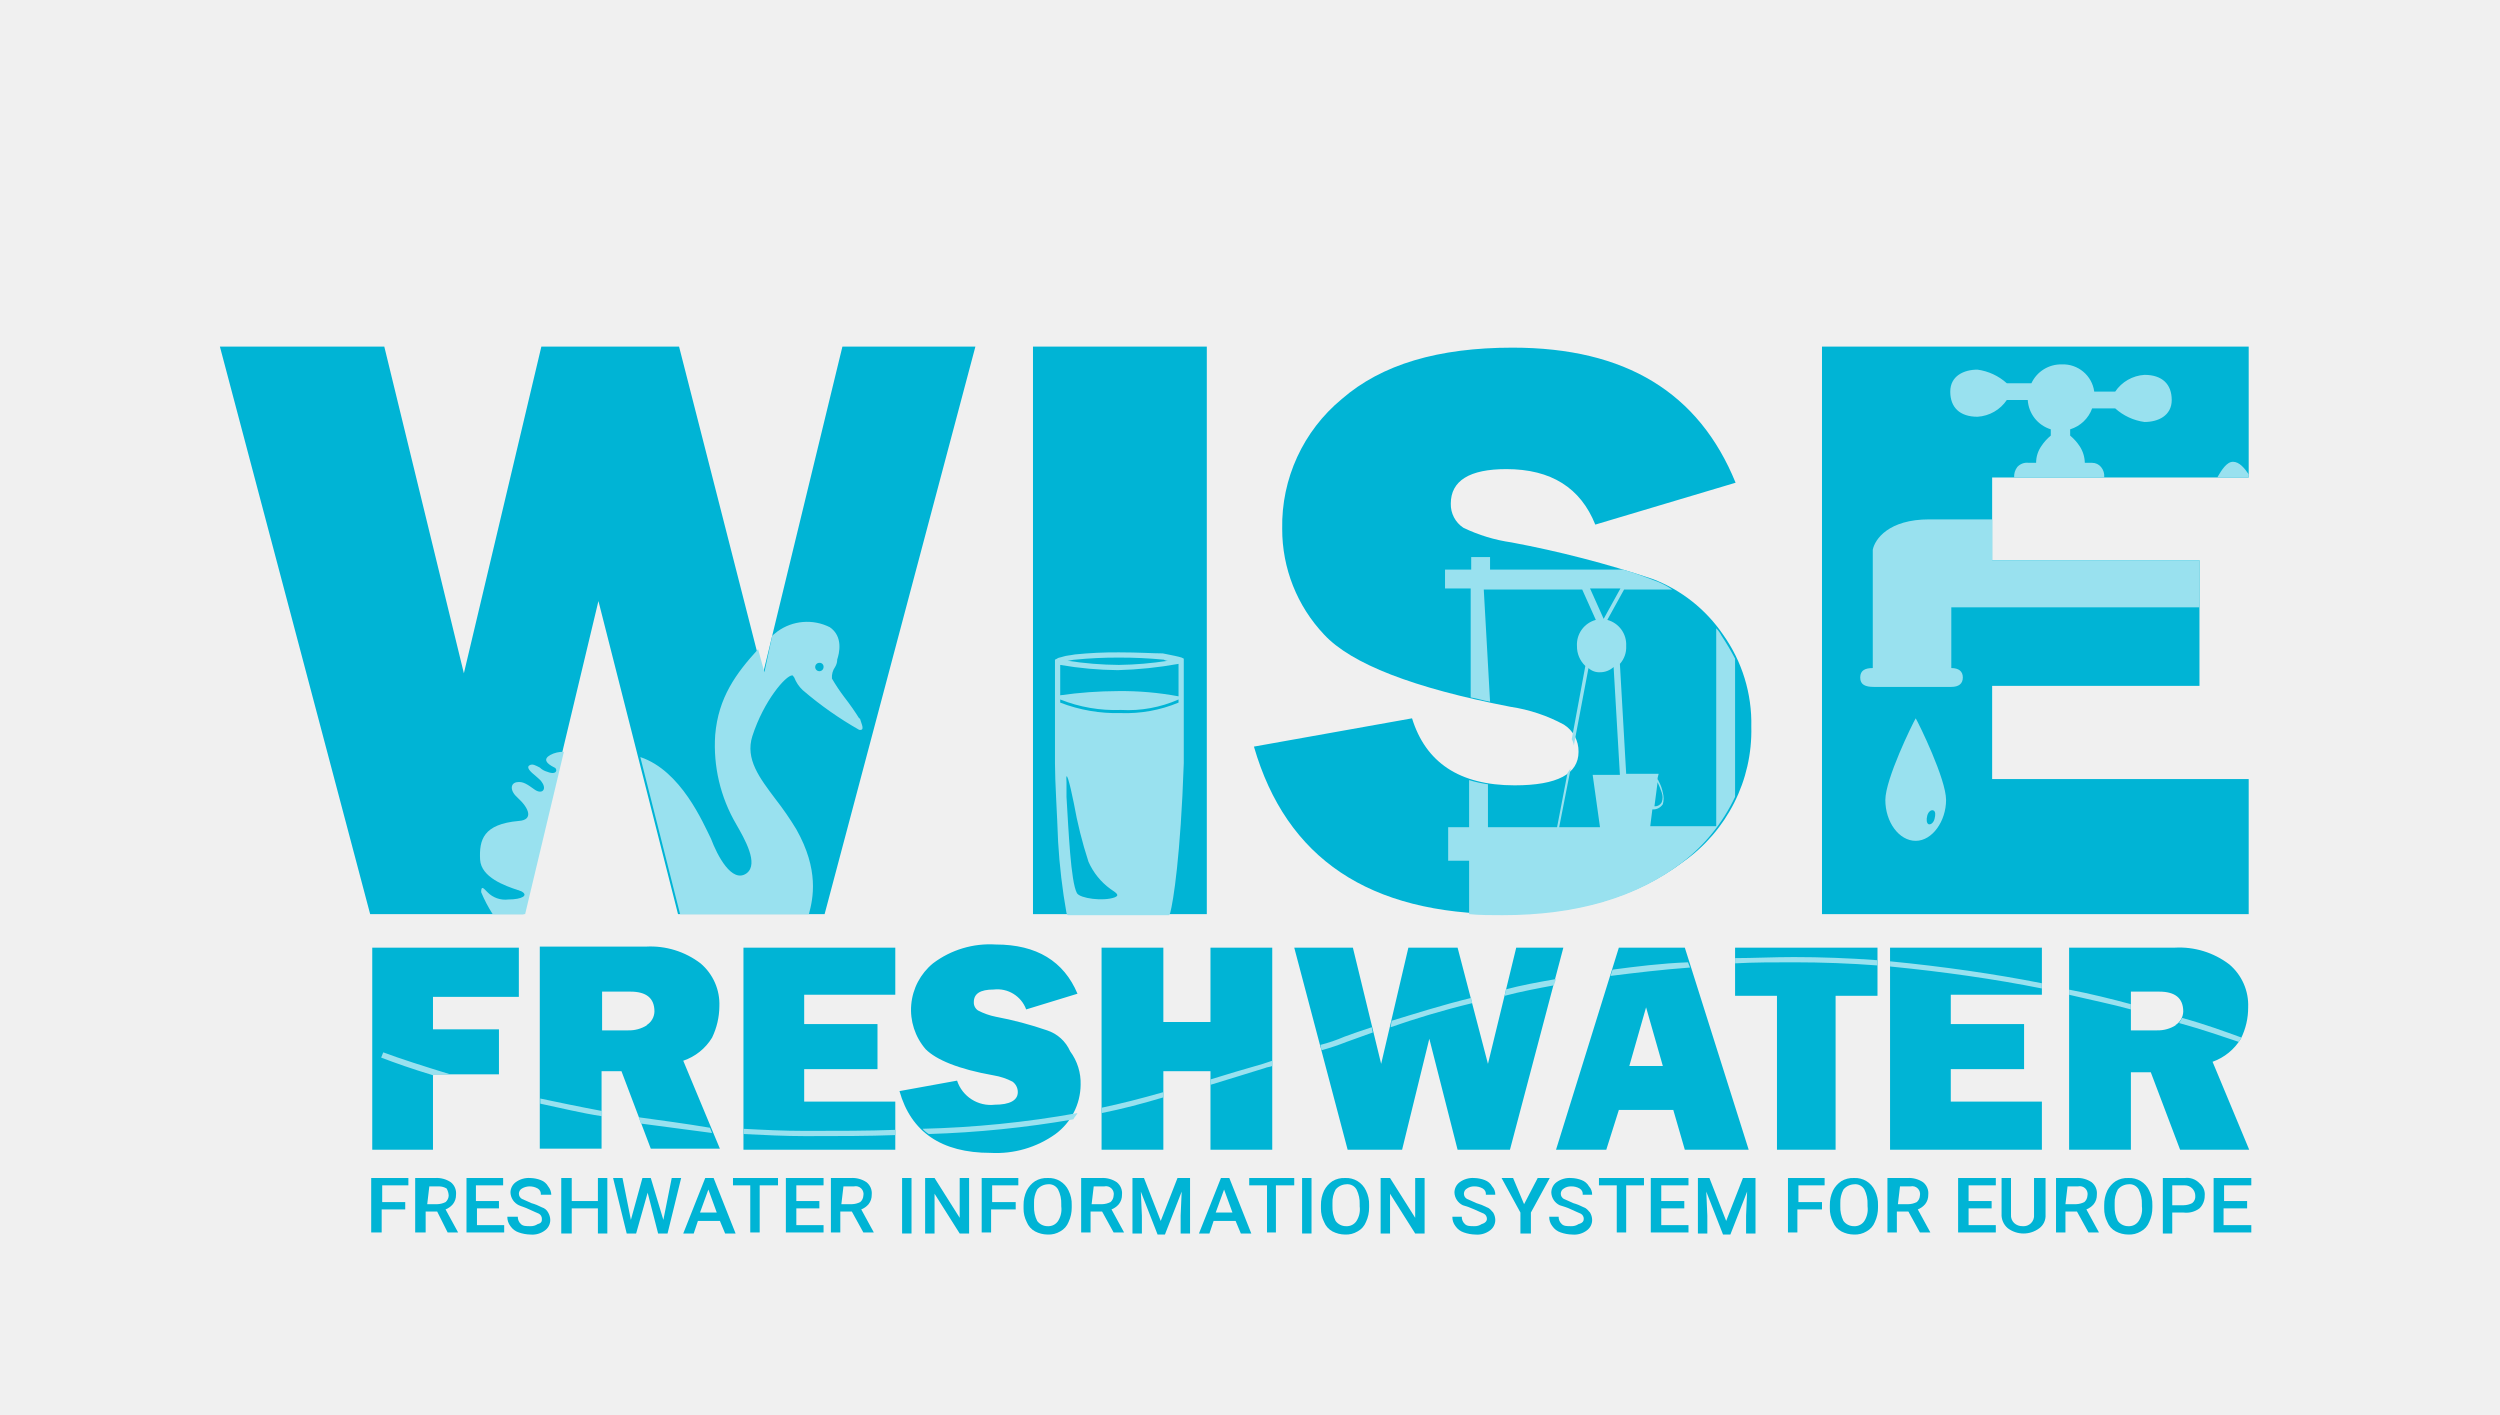
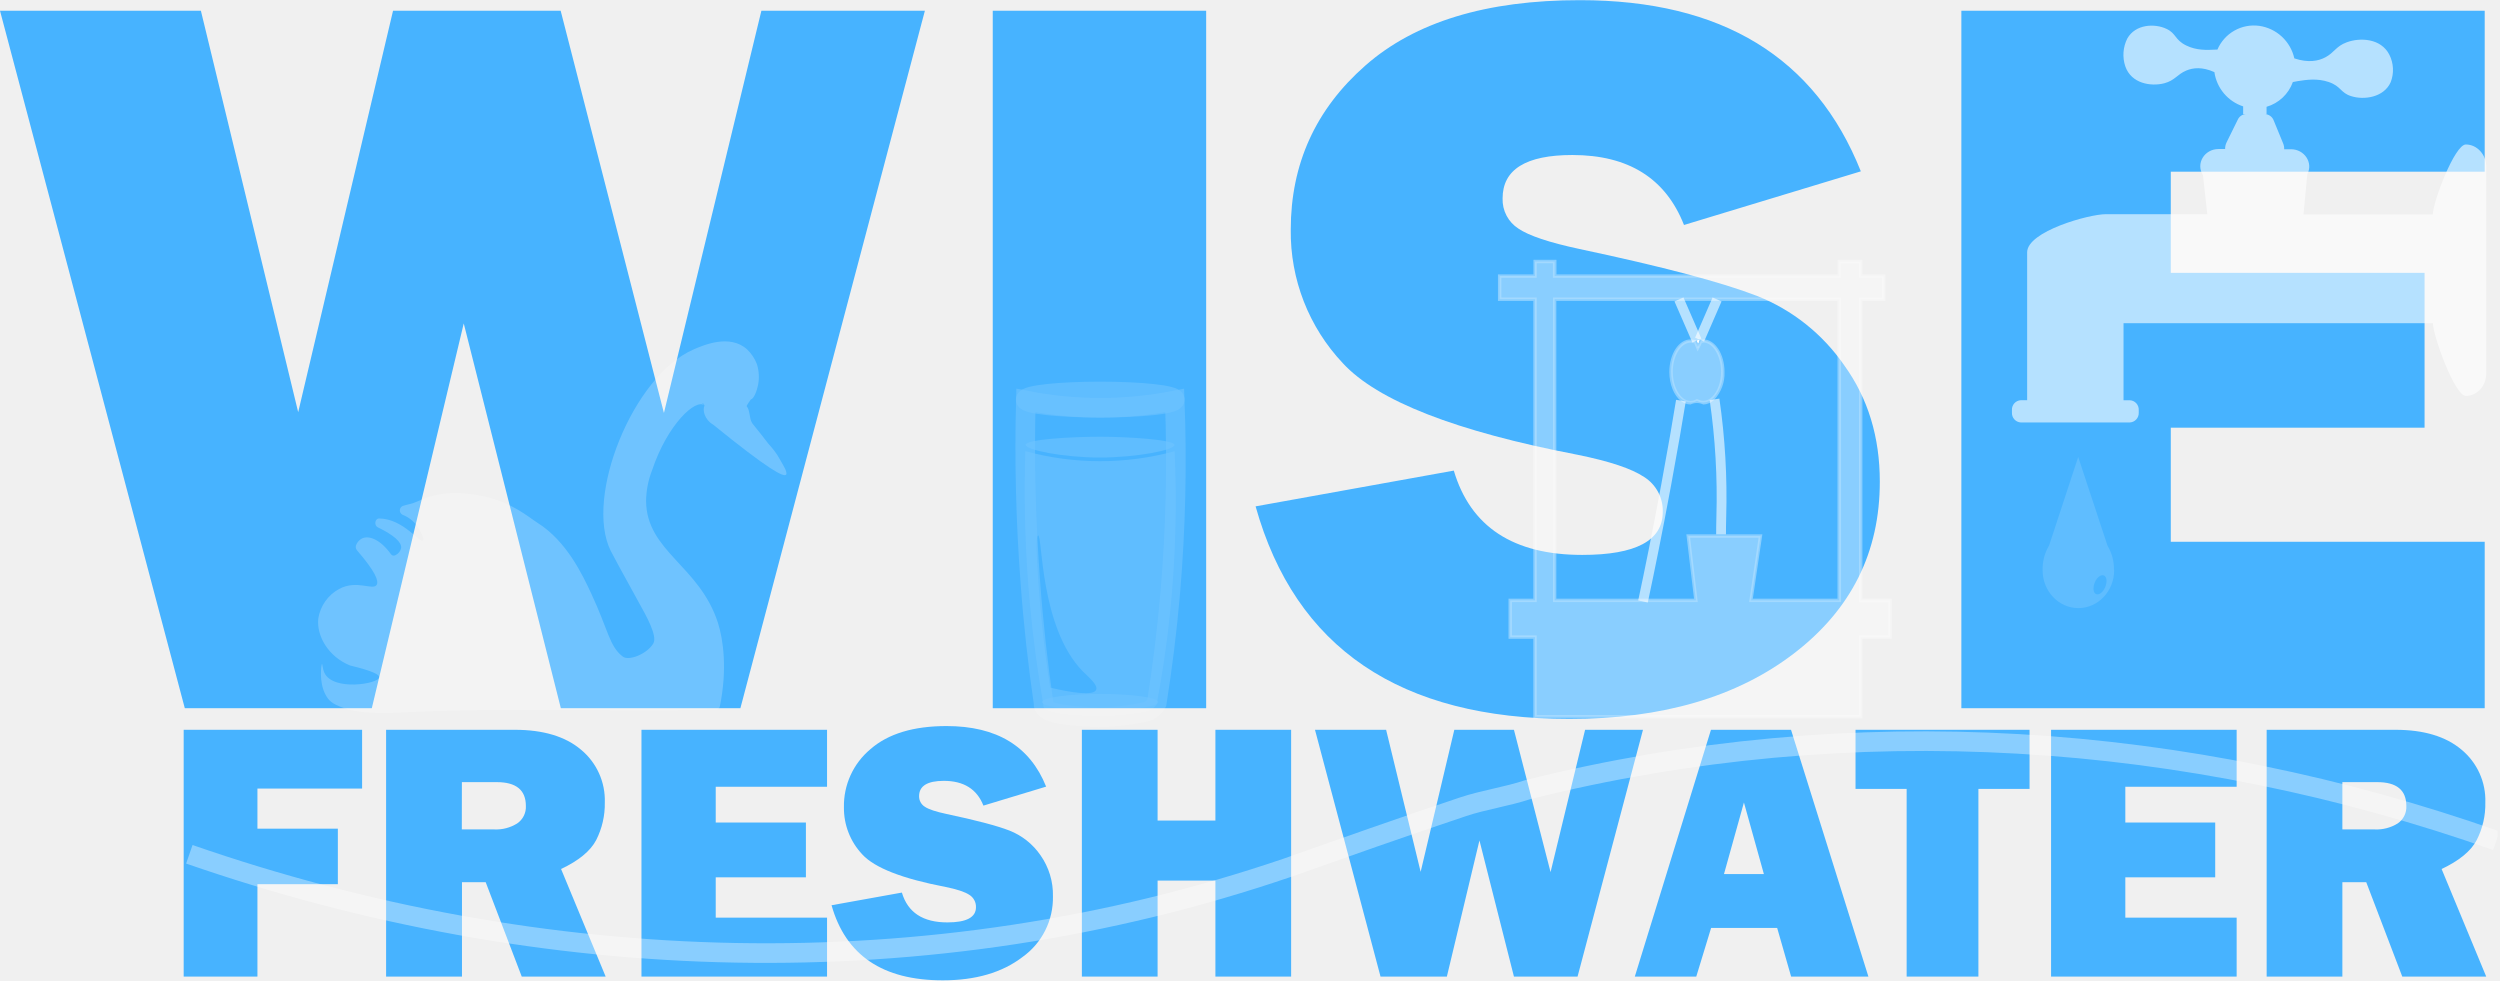
- <svg xmlns="http://www.w3.org/2000/svg" id="Layer_1" data-name="Layer 1" viewBox="0 0 238.75 135.13">
+ <svg xmlns="http://www.w3.org/2000/svg" width="255" height="100" viewBox="0 0 255 100" fill="none">
+   <g clip-path="url(#clip0_307_720)">
+     <path d="M94.338 1.095L75.52 72.238H57.206L47.302 32.99L37.924 72.238H18.85L0 1.095H20.491L30.415 42.041L40.09 1.095H57.188L67.721 42.12L77.662 1.095H94.338Z" fill="#47B3FF" />
+     <path d="M123.029 1.095V72.238H101.26V1.095H123.029Z" fill="#47B3FF" />
+     <path d="M128.07 51.649L148.288 48.001C149.988 53.734 154.355 56.601 161.388 56.601C166.862 56.601 169.599 55.142 169.602 52.224C169.623 51.515 169.46 50.813 169.127 50.187C168.794 49.561 168.304 49.033 167.705 48.656C166.435 47.803 164.173 47.048 160.918 46.389C148.478 43.999 140.492 40.88 136.958 37.034C133.496 33.36 131.595 28.481 131.657 23.427C131.657 16.728 134.191 11.149 139.259 6.691C144.327 2.233 151.63 0.008 161.167 0.017C175.618 0.017 185.164 5.837 189.806 17.477L171.768 22.949C169.898 18.192 166.104 15.813 160.386 15.811C155.638 15.811 153.264 17.287 153.264 20.239C153.244 20.848 153.382 21.452 153.665 21.992C153.947 22.531 154.366 22.988 154.878 23.316C155.949 24.044 158.022 24.737 161.098 25.395C169.589 27.197 175.62 28.79 179.191 30.173C182.809 31.598 185.921 34.074 188.127 37.283C190.536 40.631 191.741 44.581 191.741 49.134C191.741 56.329 188.83 62.162 183.009 66.632C177.188 71.102 169.548 73.336 160.089 73.333C142.798 73.333 132.125 66.105 128.07 51.649Z" fill="#47B3FF" />
+     <path d="M253.439 55.26V72.238H200.059V1.095H253.439V17.512H221.42V27.831H247.305V43.624H221.42V55.26H253.439Z" fill="#47B3FF" />
+     <path d="M34.461 90.187H26.258V99.612H18.735V74.439H36.935V80.433H26.258V84.525H34.461V90.187Z" fill="#47B3FF" />
+     <path d="M61.777 99.612H53.218L49.541 89.986H47.122V99.612H39.382V74.439H52.513C55.415 74.439 57.668 75.118 59.272 76.476C60.057 77.128 60.684 77.951 61.103 78.883C61.523 79.816 61.723 80.832 61.69 81.854C61.716 83.188 61.412 84.508 60.806 85.696C60.216 86.81 59.024 87.79 57.229 88.638L61.777 99.612ZM47.105 84.602H50.412C51.235 84.641 52.051 84.428 52.751 83.992C53.04 83.796 53.274 83.528 53.429 83.215C53.585 82.901 53.657 82.553 53.639 82.204C53.639 80.587 52.65 79.778 50.671 79.778H47.112L47.105 84.602Z" fill="#47B3FF" />
+     <path d="M84.359 93.6V99.612H65.43V74.439H84.359V80.249H73.004V83.898H82.203V89.487H73.004V93.6H84.359Z" fill="#47B3FF" />
+     <path d="M84.818 92.335L91.992 91.043C92.593 93.073 94.141 94.088 96.636 94.085C98.578 94.085 99.549 93.569 99.549 92.536C99.557 92.285 99.498 92.037 99.38 91.816C99.262 91.594 99.088 91.408 98.875 91.275C98.415 90.972 97.608 90.704 96.456 90.471C92.043 89.626 89.21 88.52 87.959 87.155C86.732 85.857 86.058 84.131 86.08 82.342C86.059 81.216 86.29 80.099 86.757 79.074C87.224 78.049 87.915 77.142 88.778 76.421C90.578 74.845 93.168 74.058 96.55 74.058C101.673 74.058 105.058 76.117 106.705 80.236L100.309 82.172C99.646 80.489 98.3 79.647 96.273 79.647C94.587 79.647 93.747 80.17 93.747 81.213C93.743 81.427 93.795 81.639 93.898 81.827C94 82.016 94.15 82.174 94.331 82.287C94.711 82.547 95.451 82.793 96.543 83.025C99.556 83.662 101.695 84.226 102.96 84.716C104.242 85.219 105.346 86.095 106.128 87.231C106.99 88.459 107.436 89.931 107.4 91.431C107.423 92.638 107.152 93.833 106.61 94.912C106.068 95.99 105.272 96.92 104.29 97.62C102.217 99.204 99.508 99.995 96.163 99.993C90.04 99.998 86.258 97.445 84.818 92.335Z" fill="#47B3FF" />
+     <path d="M131.695 74.439V99.612H123.972V89.82H118.074V99.612H110.351V74.439H118.074V83.697H123.972V74.439H131.695Z" fill="#47B3FF" />
+     <path d="M167.584 74.439L160.911 99.612H154.422L150.904 85.724L147.58 99.612H140.814L134.128 74.439H141.384L144.906 88.929L148.34 74.439H154.422L158.157 88.957L161.679 74.439H167.584Z" fill="#47B3FF" />
+     <path d="M182.695 99.612L181.271 94.65H174.533L173.019 99.612H166.751L174.519 74.439H182.684L190.577 99.612H182.695ZM175.846 89.154H179.916L177.881 81.854L175.846 89.154Z" fill="#47B3FF" />
+     <path d="M201.797 80.468V99.612H194.478V80.468H189.264V74.439H207.014V80.468H201.797Z" fill="#47B3FF" />
+     <path d="M228.138 93.6V99.612H209.209V74.439H228.138V80.249H216.783V83.898H225.951V89.487H216.783V93.6H228.138Z" fill="#47B3FF" />
+     <path d="M253.594 99.612H245.032L241.358 89.986H238.922V99.612H231.199V74.439H244.33C247.23 74.439 249.482 75.118 251.086 76.476C251.871 77.128 252.498 77.951 252.917 78.883C253.336 79.816 253.537 80.832 253.504 81.854C253.532 83.188 253.228 84.509 252.62 85.696C252.032 86.81 250.84 87.79 249.043 88.638L253.594 99.612ZM238.922 84.602H242.222C243.046 84.64 243.861 84.427 244.562 83.992C244.85 83.795 245.084 83.528 245.239 83.214C245.394 82.901 245.465 82.553 245.446 82.204C245.446 80.587 244.457 79.778 242.478 79.778H238.922V84.602Z" fill="#47B3FF" />
+     <path d="M74.773 40.707C75.059 40.707 75.291 40.474 75.291 40.187C75.291 39.9 75.059 39.667 74.773 39.667C74.487 39.667 74.255 39.9 74.255 40.187C74.255 40.474 74.487 40.707 74.773 40.707Z" fill="#47B3FF" />
+     <path d="M173.272 34.844L173.206 34.993V34.969L173.103 34.733C173.161 34.767 173.218 34.804 173.272 34.844V34.844Z" fill="white" />
+     <path d="M173.082 34.74L173.185 34.976V35L173.251 34.851C173.193 34.814 173.133 34.781 173.071 34.751L173.082 34.74Z" fill="white" />
+     <path d="M173.358 34.643L173.272 34.844L173.206 34.993V34.969L173.103 34.733C173.185 34.696 173.271 34.666 173.358 34.643V34.643Z" fill="white" />
+     <path d="M173.358 34.643C173.266 34.668 173.177 34.702 173.092 34.744L173.195 34.979V35.004L173.261 34.855L173.347 34.654L173.358 34.643Z" fill="white" />
+     <path d="M173.206 34.993H173.188" stroke="white" stroke-miterlimit="10" />
+     <g opacity="0.6">
+       <g opacity="0.6">
+         <g opacity="0.6">
+           <path opacity="0.6" d="M106.443 71.708C106.435 71.769 106.435 71.831 106.443 71.892C106.592 72.866 109.111 73.015 112.066 73.184C113.648 73.14 115.223 72.954 116.772 72.63C117.053 72.576 117.315 72.449 117.532 72.263C117.715 72.105 117.869 71.918 117.988 71.708C118.541 68.216 119.025 64.453 119.37 60.437C119.923 53.923 120.074 47.381 119.823 40.849C114.809 41.837 109.651 41.837 104.636 40.849C104.475 47.012 104.628 53.18 105.092 59.328C105.41 63.739 105.887 67.873 106.443 71.708Z" stroke="white" stroke-width="2" stroke-miterlimit="10" />
+           <path opacity="0.6" d="M104.622 40.759C104.622 41.216 108.022 41.59 112.224 41.59C116.426 41.59 119.826 41.216 119.826 40.759C119.826 40.301 116.429 39.927 112.224 39.927C108.019 39.927 104.622 40.298 104.622 40.759Z" stroke="white" stroke-width="2" stroke-miterlimit="10" />
+           <path opacity="0.6" d="M104.622 45.378C104.622 45.894 108.423 46.66 112.141 46.67C115.942 46.67 119.826 45.901 119.809 45.378C119.791 44.855 115.102 44.546 112.207 44.546C109.311 44.546 104.629 44.809 104.604 45.378" fill="white" />
+           <path opacity="0.6" d="M106.291 71.615C106.291 72.076 108.945 72.446 112.217 72.446C115.49 72.446 118.14 72.076 118.14 71.615C118.14 71.154 115.486 70.783 112.217 70.783C108.948 70.783 106.291 71.157 106.291 71.615" fill="white" />
+           <path opacity="0.6" d="M104.608 46.026C109.586 47.38 114.834 47.38 119.812 46.026C120.062 51.494 119.909 56.973 119.356 62.419C119.011 65.783 118.537 68.933 117.974 71.857C117.848 72.037 117.692 72.194 117.514 72.322C117.289 72.48 117.03 72.585 116.758 72.63C115.2 72.901 113.625 73.056 112.044 73.094C109.087 72.949 106.564 72.827 106.419 72.01C106.41 71.959 106.41 71.908 106.419 71.857C105.859 68.645 105.382 65.184 105.037 61.493C104.572 56.352 104.42 51.186 104.581 46.026H104.608ZM105.731 56.095C105.93 60.797 106.392 65.485 107.113 70.135C109.218 70.631 111.606 71.036 111.823 70.322C111.968 69.841 111.053 69.085 110.441 68.475C106.056 63.995 106.339 54.543 105.887 54.615C105.693 54.647 105.731 56.095 105.731 56.095Z" fill="white" />
+         </g>
+       </g>
+     </g>
+     <g opacity="0.6">
+       <g opacity="0.6">
+         <path opacity="0.6" d="M80.188 48.385C80.312 48.084 79.897 47.495 79.566 46.885C78.785 45.444 77.935 45.024 76.708 43.136C76.418 42.692 76.507 41.812 76.162 41.441C76.114 41.389 76.584 40.748 76.584 40.748C76.905 40.676 77.212 39.841 77.326 39.248C77.459 38.556 77.419 37.842 77.212 37.169L77.195 37.117C76.978 36.56 76.642 36.058 76.21 35.645C74.448 34.033 71.753 35.205 70.74 35.645C64.569 38.326 59.589 50.714 62.292 56.182C62.468 56.528 63.356 58.195 65.149 61.431C65.871 62.734 67.091 64.855 66.642 65.627C66.006 66.712 64.137 67.439 63.532 66.978C62.15 65.939 62.046 64.255 60.301 60.53C59.413 58.635 57.813 55.215 54.835 53.333C53.947 52.776 52.253 51.254 49.368 50.634C44.717 49.629 42.944 51.15 41.911 51.386C41.614 51.452 41.337 51.528 41.075 51.608C40.99 51.646 40.917 51.707 40.865 51.785C40.813 51.863 40.784 51.954 40.782 52.047C40.779 52.141 40.803 52.233 40.851 52.313C40.898 52.394 40.968 52.459 41.051 52.502C41.643 52.729 42.158 53.122 42.533 53.635C42.917 54.155 43.3 54.959 43.152 55.135C42.872 55.482 41.144 52.904 38.68 52.886H38.663C38.245 52.886 38.134 53.579 38.525 53.78C40.17 54.584 40.968 55.285 40.919 55.884C40.888 56.045 40.819 56.197 40.717 56.327C40.615 56.456 40.485 56.56 40.336 56.629C40.258 56.674 40.167 56.688 40.08 56.667C39.993 56.647 39.917 56.593 39.869 56.518C38.832 55.059 37.571 54.501 36.818 54.983C36.615 55.121 36.453 55.311 36.348 55.534C36.299 55.627 36.279 55.732 36.289 55.837C36.299 55.942 36.34 56.041 36.407 56.123C38.307 58.319 38.628 59.241 38.435 59.633C38.089 60.295 36.41 59.082 34.582 60.08C34.024 60.384 33.543 60.813 33.176 61.333C32.81 61.853 32.567 62.451 32.467 63.08C32.26 64.893 33.532 66.992 35.674 67.866L35.726 67.883C38.062 68.448 38.698 68.822 38.684 69.078C38.646 69.754 33.984 70.53 33.089 68.628C32.896 68.212 32.899 67.72 32.84 67.727C32.782 67.734 32.495 69.577 33.214 70.877C33.511 71.403 33.76 71.76 35.08 72.225C36.116 72.592 37.813 72.824 40.795 72.675C51.542 72.135 62.305 72.616 73.059 72.38C73.151 72.374 73.237 72.335 73.305 72.272C73.372 72.209 73.415 72.125 73.429 72.034C74.199 68.264 73.774 65.243 73.232 63.534C71.341 57.672 65.941 56.258 65.899 51.088C65.916 50.01 66.127 48.944 66.521 47.942C68.083 43.271 70.993 40.596 71.863 41.358C71.435 40.988 71.739 41.057 71.863 41.358C71.625 41.847 71.884 42.807 72.713 43.295L72.755 43.323C78.284 47.81 79.966 48.742 80.191 48.406C80.416 48.07 79.275 46.292 76.711 43.157" fill="white" />
+       </g>
+     </g>
+     <g opacity="0.6">
+       <path opacity="0.6" d="M19.312 87.138C55.249 99.612 94.642 100.998 131.27 88.524C137.145 86.445 143.019 84.366 149.239 82.287C151.312 81.594 153.731 81.247 155.804 80.554C188.977 72.238 223.186 74.664 254.631 85.752" stroke="white" stroke-width="2" stroke-miterlimit="10" />
+     </g>
+     <g opacity="0.6">
+       <path opacity="0.6" d="M173.739 41.053C173.541 41.053 173.346 41.007 173.169 40.918L173.093 40.88L173.017 40.918C172.839 41.008 172.642 41.054 172.443 41.053C172.12 41.047 171.81 40.931 171.562 40.724C170.871 40.184 170.456 39.102 170.456 37.907C170.456 36.175 171.348 34.761 172.443 34.761C172.618 34.76 172.791 34.797 172.951 34.868L173.179 35.381L173.355 35.083L173.483 34.789C173.567 34.771 173.653 34.761 173.739 34.761C174.834 34.761 175.726 36.171 175.726 37.907C175.769 38.898 175.422 39.867 174.758 40.603C174.49 40.88 174.124 41.042 173.739 41.053V41.053Z" fill="white" />
+       <path opacity="0.6" d="M173.738 34.938C174.723 34.938 175.552 36.299 175.552 37.911C175.552 38.95 175.207 39.941 174.637 40.482C174.401 40.728 174.079 40.872 173.738 40.884C173.567 40.884 173.397 40.843 173.244 40.766L173.082 40.707L172.93 40.78C172.775 40.858 172.605 40.898 172.432 40.897C172.149 40.891 171.876 40.789 171.658 40.606C171.026 40.104 170.621 39.051 170.621 37.925C170.621 36.313 171.451 34.952 172.436 34.952C172.565 34.952 172.694 34.976 172.816 35.021L172.864 35.132V35.156L173.158 35.849L173.503 35.18V35.159L173.572 35.01V34.972H173.707L173.738 34.938ZM173.707 34.626C173.579 34.626 173.451 34.643 173.327 34.678L173.241 34.879L173.175 35.028V35.004L173.071 34.768C172.872 34.67 172.654 34.619 172.432 34.619C171.24 34.619 170.272 36.105 170.272 37.938C170.272 39.224 170.749 40.34 171.444 40.891C171.721 41.123 172.07 41.253 172.432 41.258C172.634 41.158 172.855 41.105 173.08 41.105C173.305 41.105 173.527 41.158 173.728 41.258C174.157 41.247 174.566 41.068 174.865 40.759C175.569 39.993 175.942 38.979 175.901 37.938C175.901 36.105 174.934 34.619 173.742 34.619L173.707 34.626Z" fill="white" />
+     </g>
+     <g opacity="0.6">
+       <path opacity="0.6" d="M156.571 73.105V64.986H154.042V61.24H156.571V30.52H152.964V28.16H156.571V26.674H158.569V28.16H187.595V26.674H189.775V28.16H192.121V30.52H189.775V61.24H192.778V64.986H189.782V73.105H156.571ZM178.61 61.24H187.595V30.52H158.569V61.24H172.982L172.201 54.678H179.581L178.61 61.24Z" fill="white" />
+       <path opacity="0.6" d="M189.62 26.847V28.333H191.966V30.346H189.62V61.414H192.615V64.813H189.62V72.931H156.744V64.813H154.215V61.414H156.744V30.346H153.137V28.333H156.744V26.847H158.399V28.333H187.771V26.847H189.606H189.62ZM158.385 61.414H173.168L173.12 61.026L172.391 54.851H179.374L178.956 57.748L178.469 61.015L178.41 61.414H187.785V30.346H158.413V61.414H158.385ZM189.965 26.5H187.439V27.987H158.759V26.5H156.412V27.987H152.791V30.693H156.399V61.067H153.869V65.159H156.399V73.278H189.965V65.159H192.961V61.067H189.965V30.693H192.311V27.987H189.965V26.5ZM158.745 61.067V30.693H187.425V61.067H178.787L179.761 54.505H172.01L172.791 61.067H158.745Z" fill="white" />
+     </g>
+     <path opacity="0.6" d="M175.549 54.505C175.549 54.106 175.549 53.534 175.573 52.692C175.689 48.693 175.458 44.691 174.882 40.731" stroke="white" stroke-miterlimit="10" />
+     <path opacity="0.6" d="M171.454 40.863C171.109 43.004 170.625 45.811 169.958 49.414C169.056 54.307 168.23 58.33 167.646 61.067L167.584 61.351" stroke="white" stroke-miterlimit="10" />
+     <path opacity="0.6" d="M175.141 30.544L175.076 30.693L173.358 34.643" stroke="white" stroke-miterlimit="10" />
+     <path opacity="0.6" d="M173.082 34.74L171.32 30.693L171.254 30.544" stroke="white" stroke-miterlimit="10" />
+     <path opacity="0.6" d="M253.595 16.996V38.105C253.595 39.359 252.662 40.385 251.521 40.385C250.381 40.385 248.159 34.224 248.159 32.969H216.6V40.825H217.246C217.498 40.837 217.735 40.949 217.904 41.136C218.074 41.323 218.163 41.57 218.152 41.823V42.093C218.162 42.345 218.073 42.591 217.903 42.778C217.734 42.965 217.498 43.077 217.246 43.091H206.123C205.872 43.077 205.636 42.965 205.466 42.778C205.297 42.591 205.207 42.345 205.218 42.093V41.819C205.206 41.567 205.295 41.32 205.465 41.133C205.635 40.946 205.871 40.834 206.123 40.821H206.769V25.738C206.769 23.597 213.082 21.847 214.789 21.847C214.878 21.842 214.967 21.842 215.056 21.847H225.146L224.696 17.859C223.95 16.687 224.845 15.201 226.293 15.201H226.963C226.956 14.968 227.006 14.738 227.108 14.529L228.242 12.228C228.315 12.057 228.435 11.911 228.588 11.805C228.741 11.7 228.92 11.64 229.106 11.632H228.801V10.852C228.036 10.602 227.355 10.142 226.837 9.524C226.319 8.906 225.983 8.155 225.868 7.356C224.624 6.798 223.694 6.909 223.007 7.193C222.067 7.585 221.849 8.205 220.75 8.496C219.403 8.843 217.388 8.534 216.78 6.764C216.625 6.301 216.563 5.813 216.598 5.326C216.633 4.839 216.764 4.365 216.984 3.929C217.82 2.45 219.786 2.377 220.978 2.942C221.991 3.416 221.808 4.051 222.982 4.633C224.04 5.159 225.121 5.107 225.954 5.062H226.175C226.524 4.245 227.13 3.564 227.902 3.126C228.674 2.688 229.568 2.516 230.446 2.637C231.308 2.761 232.111 3.145 232.75 3.738C233.389 4.331 233.833 5.105 234.023 5.956C235.471 6.434 236.476 6.22 237.181 5.849C238.111 5.36 238.256 4.723 239.368 4.314C240.726 3.811 242.858 3.902 243.712 5.575C243.931 6.007 244.057 6.481 244.08 6.965C244.104 7.45 244.026 7.934 243.85 8.385C243.159 9.938 241.127 10.229 239.818 9.806C238.708 9.459 238.815 8.808 237.527 8.364C236.359 7.966 235.239 8.139 234.379 8.274C234.189 8.306 234.033 8.333 233.871 8.368C233.654 8.971 233.298 9.515 232.832 9.954C232.366 10.393 231.803 10.715 231.189 10.894V11.639H231.034C231.236 11.65 231.431 11.722 231.592 11.845C231.753 11.969 231.872 12.139 231.936 12.332L232.882 14.633C232.96 14.819 232.995 15.02 232.986 15.222H233.677C235.059 15.222 235.965 16.608 235.346 17.762L234.956 21.868H248.152C248.152 20.61 250.377 14.737 251.514 14.737C252.651 14.737 253.595 15.759 253.595 16.996Z" fill="white" />
+     <g opacity="0.6">
+       <g opacity="0.6">
+         <g opacity="0.6">
+           <path opacity="0.6" d="M215.625 58.143C215.645 57.292 215.429 56.452 215 55.717C215 55.683 214.969 55.651 214.952 55.617L211.977 46.608L209.019 55.606C209.001 55.641 208.984 55.672 208.97 55.707C208.543 56.442 208.327 57.282 208.345 58.132V58.132V58.167C208.345 60.298 209.979 62.027 211.994 62.027C214.008 62.027 215.643 60.295 215.643 58.167V58.132L215.625 58.143ZM214.737 59.875C214.52 60.402 214.098 60.728 213.801 60.599C213.504 60.471 213.455 59.948 213.663 59.421C213.87 58.895 214.302 58.572 214.599 58.697C214.896 58.822 214.945 59.349 214.737 59.875Z" fill="white" />
+         </g>
+       </g>
+     </g>
+   </g>
  <defs>
-     <style>.wise-f-cls-1{fill:#00b4d5;}.wise-f-cls-2{fill:#99e1ef;fill-rule:evenodd;}</style>
+     <clipPath id="clip0_307_720">
+       <rect width="254.749" height="100" fill="white" />
+     </clipPath>
  </defs>
-   <path class="wise-f-cls-1" d="M214.75,33.1V45.6h-24.5v7.9h19.8v12h-19.8v8.9h24.5V87.3H174V33.1Z" />
-   <path class="wise-f-cls-1" d="M115.25,87.3H98.65V33.1h16.6Z" />
-   <path class="wise-f-cls-1" d="M64.85,33.1l8,31.3,7.6-31.3h12.7L78.75,87.3h-14l-7.6-29.9L50,87.3H35.35L21,33.1h15.7l7.6,31.2,7.4-31.2Z" />
-   <path class="wise-f-cls-1" d="M144.35,51.8a102,102,0,0,1,13.5,3.5,14.34,14.34,0,0,1,6.7,5.3,14.59,14.59,0,0,1,2.7,8.8,15.31,15.31,0,0,1-6.5,12.9c-4.4,3.3-10,5-17.1,5-12.9,0-20.8-5.3-23.9-16l15.1-2.7c1.3,4.2,4.5,6.4,9.8,6.4,4.1,0,6.1-1.1,6.1-3.2a3,3,0,0,0-1.4-2.6,15.47,15.47,0,0,0-5.1-1.7c-9.3-1.8-15.2-4.1-17.8-6.9a14.64,14.64,0,0,1-4-10.1,15.69,15.69,0,0,1,5.7-12.4c3.8-3.3,9.2-4.9,16.3-4.9,10.8,0,17.8,4.3,21.3,12.9l-13.4,4c-1.4-3.5-4.2-5.3-8.5-5.3-3.5,0-5.3,1.1-5.3,3.3a2.68,2.68,0,0,0,1.2,2.3A15.7,15.7,0,0,0,144.35,51.8Z" />
-   <path class="wise-f-cls-1" d="M35.55,109.8h5.8v-7.2h6.3V98.3h-6.3V95.2h8.2V90.5h-14v19.3ZM68,99.1a7,7,0,0,0,.7-3,5.1,5.1,0,0,0-1.8-4.1,7.87,7.87,0,0,0-5.2-1.6H51.55v19.3h5.9v-7.4h1.9l2.8,7.4h6.6l-3.5-8.4A5.14,5.14,0,0,0,68,99.1Zm-6.2-1.2a3.2,3.2,0,0,1-1.8.5h-2.5V94.7h2.7c1.5,0,2.3.6,2.3,1.9A1.57,1.57,0,0,1,61.75,97.9ZM71,109.8h14.5v-4.6h-8.7v-3.1h7V97.8h-7V95h8.7V90.5H71Zm29-11.4a34.94,34.94,0,0,0-4.9-1.3,6.29,6.29,0,0,1-1.7-.6.91.91,0,0,1-.4-.8c0-.8.6-1.2,1.9-1.2A2.93,2.93,0,0,1,98,96.4l4.9-1.5c-1.3-3.1-3.9-4.7-7.8-4.7a9,9,0,0,0-6,1.8,5.75,5.75,0,0,0-.7,8.2c1,1,3.1,1.9,6.5,2.5a6,6,0,0,1,1.8.6,1.23,1.23,0,0,1,.5,1c0,.8-.8,1.2-2.2,1.2a3.38,3.38,0,0,1-3.6-2.3l-5.5,1c1.1,3.9,4,5.9,8.7,5.9a9.73,9.73,0,0,0,6.2-1.8,5.92,5.92,0,0,0,2.4-4.7,5.09,5.09,0,0,0-1-3.2A3.64,3.64,0,0,0,100,98.4Zm15.6-.8h-4.5V90.5h-5.9v19.3h5.9v-7.5h4.5v7.5h5.9V90.5h-5.9Zm29.2-7.1-2.7,11.1-2.9-11.1h-4.7l-2.6,11.1-2.7-11.1h-5.6l5.1,19.3h5.2l2.6-10.6,2.7,10.6h5l5.1-19.3Zm9.8,0-6,19.3h4.8l1.2-3.8h5.2l1.1,3.8H167l-6.1-19.3Zm1,11.3,1.6-5.6,1.6,5.6Zm10.1-6.7h4v14.7h5.6V95.1h4V90.5h-13.6v4.6Zm14.8,14.7H195v-4.6h-8.7v-3.1h7V97.8h-7V95H195V90.5h-14.5Zm30.8-8.4a5.19,5.19,0,0,0,2.7-2.2,6.64,6.64,0,0,0,.7-3,5.1,5.1,0,0,0-1.8-4.1,7.87,7.87,0,0,0-5.2-1.6h-10.1v19.3h5.9v-7.4h1.9l2.8,7.4h6.6Zm-3.5-3.5a3.2,3.2,0,0,1-1.8.5h-2.5V94.7h2.7c1.5,0,2.3.6,2.3,1.9A1.57,1.57,0,0,1,207.75,97.9Z" />
-   <path class="wise-f-cls-2" d="M101.25,66.4V63.5a34.53,34.53,0,0,0,5.5.5,38.44,38.44,0,0,0,5.8-.6v3.1a29.42,29.42,0,0,0-5.8-.5A39.91,39.91,0,0,0,101.25,66.4Zm5.6-2.9a33,33,0,0,0,4.7-.4.6.6,0,0,1-.4-.1,42.56,42.56,0,0,0-4.3-.2,40.28,40.28,0,0,0-4.2.2c-.2,0-.5.1-.7.1A33.43,33.43,0,0,0,106.85,63.5Zm0-1.2a38.74,38.74,0,0,0-4.2.2c-.5.1-.8.1-1.1.2s-.5.1-.6.2l-.2.1v9.9h0c0,1.8.2,4.7.3,7.5a58.14,58.14,0,0,0,.8,6.8l.1.2h9.7l.1-.2c.3-1.1,1-5.5,1.3-14.3h0v-10l-.2-.1c-.3-.1-.8-.2-1.8-.4C110.15,62.4,108.75,62.3,106.85,62.3Zm-5.6,4.5a14.22,14.22,0,0,0,5.8,1,11.94,11.94,0,0,0,5.5-1v.3a13.13,13.13,0,0,1-5.5,1,15,15,0,0,1-5.8-1Zm.6,9.3c.2,3.2.4,8.1,1,9.2.3.5,2.5.8,3.6.4.5-.2.2-.4-.4-.8a6.43,6.43,0,0,1-2.1-2.6,41.38,41.38,0,0,1-1.4-5.6c-.4-2-.8-3.4-.7-2Z" />
-   <path class="wise-f-cls-2" d="M61.15,72.3l3.8,15h12.3c.4-1.5,1-4.2-1.2-8.1a29.77,29.77,0,0,0-2-2.9h0c-1.5-2-2.9-3.8-2.2-6,1.1-3.4,3.2-5.8,3.8-5.8.1,0,.1.1.2.2a3.26,3.26,0,0,0,.8,1.2,34.08,34.08,0,0,0,5.4,3.8c.6.1.2-.6.1-1a.1.1,0,0,0-.1-.1,24.26,24.26,0,0,0-1.4-2,17.41,17.41,0,0,1-1.2-1.8,1.68,1.68,0,0,1,.3-1.1h0a1.42,1.42,0,0,0,.2-.6V63c.2-.6.6-2.2-.7-3.1a4.83,4.83,0,0,0-5,.4l-.5.4L73,64.2l-.6-2.2c-2.1,2.3-3.8,4.6-4.1,8.2a14.88,14.88,0,0,0,2,8.5c.8,1.4,2.2,3.8,1,4.7-1.4,1-2.8-1.7-3.4-3.3h0C67.15,78.6,65.05,73.6,61.15,72.3Zm17.5-8.6a.4.4,0,1,1-.4-.4A.37.37,0,0,1,78.65,63.7ZM47.05,87.3h3.1l3.7-15.5a2.58,2.58,0,0,0-1.3.3c-.7.4-.4.8.4,1.2.3.1.3.8-.7.4a1.61,1.61,0,0,1-.7-.4c-.4-.2-.7-.4-1-.2s.1.6.6,1c.2.2.5.4.6.6.5.7,0,1.2-.7.7s-1.1-.8-1.7-.7-.7.8.1,1.5c1.1,1,1.5,2.1.1,2.2-3.4.3-3.8,1.8-3.7,3.7.1,1.7,2.4,2.5,3.6,2.9.1,0,.2.1.3.1.8.4.1.8-1.2.8a2.36,2.36,0,0,1-2-.7l-.2-.2c-.2-.2-.4-.4-.4.2A13.39,13.39,0,0,0,47.05,87.3Z" />
-   <path class="wise-f-cls-2" d="M43,102.6c-2.6-.8-4.8-1.5-6.4-2.1l-.2.5c1.3.5,3,1.1,5,1.7v-.1Zm8.6,2.3v.5c1.9.4,3.9.9,5.9,1.2v-.5C55.35,105.7,53.45,105.3,51.55,104.9Zm9.4,1.8.2.6,6.8.9-.2-.5C65.45,107.3,63.15,107,61,106.7Zm10,1.1v.5c2,.1,4,.2,5.9.2,3.2,0,6,0,8.6-.1v-.5c-2.6.1-5.4.1-8.6.1C74.85,108,72.85,107.9,71,107.8Zm17.1,0a2.65,2.65,0,0,0,.6.5,98.36,98.36,0,0,0,13.8-1.4c.1-.2.3-.4.4-.6A96.84,96.84,0,0,1,88.05,107.8Zm17.1-2v.5c2-.4,3.9-.9,5.9-1.5v-.5C109,104.9,107.05,105.4,105.15,105.8Zm10.4-2.7v.5c1.6-.5,3.3-1,5.2-1.6.2-.1.5-.1.7-.2v-.5l-.9.3h0C118.85,102.1,117.15,102.6,115.55,103.1Zm10.5-3.3.1.5a22.5,22.5,0,0,0,2.4-.8h0c.8-.3,1.7-.6,2.5-.9l-.1-.5c-.9.3-1.8.6-2.6.9A15.55,15.55,0,0,1,126.05,99.8Zm6.8-2.3-.1.6c2.3-.8,4.9-1.6,7.8-2.3l-.1-.5C137.65,96,135.15,96.8,132.85,97.5Zm10.9-3-.1.6c1.5-.4,3.1-.7,4.7-1l.2-.6C146.85,93.8,145.25,94.1,143.75,94.5ZM154,92.6l-.2.6c2.4-.3,4.9-.6,7.6-.8l-.2-.5C158.65,92,156.25,92.3,154,92.6Zm11.7-1.1V92c1.8-.1,3.7-.1,5.6-.1,2.7,0,5.4.1,8,.3v-.5c-2.7-.2-5.4-.3-8-.3C169.35,91.4,167.45,91.5,165.65,91.5Zm14.8.3v.5c5.1.5,10,1.2,14.5,2.1v-.5C190.45,93,185.55,92.3,180.45,91.8Zm17.1,2.7V95c2.1.5,4.1.9,5.9,1.4v-.5C201.65,95.4,199.65,94.9,197.55,94.5Zm10.8,2.7c-.1.2-.2.3-.3.5,2.2.6,4.2,1.3,5.7,1.8.1-.1.1-.2.2-.3l.1-.1C212.45,98.5,210.55,97.8,208.35,97.2Z" />
-   <path class="wise-f-cls-2" d="M200.65,44.6a1.33,1.33,0,0,1,.3,1h-8.6a1.49,1.49,0,0,1,.3-1,1.25,1.25,0,0,1,1.1-.4h.7a2.77,2.77,0,0,1,.5-1.6,4.5,4.5,0,0,1,.9-1V41a3.13,3.13,0,0,1-2.2-2.8h-2a3.64,3.64,0,0,1-2.8,1.6c-1.7,0-2.6-.9-2.6-2.4s1.3-2.1,2.6-2.1a5.24,5.24,0,0,1,2.8,1.3H194a3.12,3.12,0,0,1,2.9-1.8,3,3,0,0,1,3.1,2.6h2a3.64,3.64,0,0,1,2.8-1.6c1.7,0,2.6.9,2.6,2.4s-1.3,2.1-2.6,2.1A5.24,5.24,0,0,1,202,39h-2.2a3.23,3.23,0,0,1-2.1,2v.6a4.67,4.67,0,0,1,.9,1,3,3,0,0,1,.5,1.6h.7A1.09,1.09,0,0,1,200.65,44.6Zm-10.4,5h-6c-3.9,0-5.2,1.9-5.4,2.9V63.8c-.7,0-1.2.2-1.2.9s.5.9,1.3.9h7.4c.7,0,1.1-.3,1.1-.9s-.4-.9-1.1-.9V58h23.7V53.5h-19.8V49.6Zm-10.2,26.8c0-2,2.6-7.3,2.9-7.8h0c.3.5,2.9,5.8,2.9,7.8s-1.3,3.9-2.9,3.9S180.05,78.5,180.05,76.4Zm34.7-31.1v.3h-3c.4-.7.9-1.5,1.5-1.5S214.35,44.7,214.75,45.3Zm-30.6,33.4c.2.1.5-.1.6-.5s.1-.7-.1-.8-.5.1-.6.5S184,78.6,184.15,78.7Z" />
-   <path class="wise-f-cls-2" d="M142.25,67c-.6-.1-1.2-.3-1.8-.4V56.2H138V54.4h2.5V53.2h1.8v1.2H155c1.1.3,2.1.7,2.9,1a7.57,7.57,0,0,1,1.8.9h-4.6l-1.6,2.9a2.44,2.44,0,0,1,1.8,2.5,2.35,2.35,0,0,1-.6,1.7l.6,10.5h3.1l-.1.4h0v.1c0,.1.1.1.1.2a3.58,3.58,0,0,1,.4,1.1,2,2,0,0,1,0,1.1,1.1,1.1,0,0,1-1,.5l-.2,1.6h6.3V60a3,3,0,0,1,.5.7,25.29,25.29,0,0,1,1.3,2.2V76.1a17,17,0,0,1-5.1,6.3c-4.3,3.3-10,5-17.1,5-1.1,0-2.2,0-3.2-.1V82.2h-2V79h2V74.5a11.63,11.63,0,0,0,1.8.4V79h6.6l1-5.2c.1-.1.2-.3.3-.4l-1.1,5.6h3.9l-.7-5h2.6l-.6-10.3a1.9,1.9,0,0,1-1.3.5,1.5,1.5,0,0,1-1.1-.4l-1.4,7.4a1.42,1.42,0,0,0-.2-.6l1.3-7a2.56,2.56,0,0,1-.8-1.9,2.44,2.44,0,0,1,1.8-2.5l-1.3-2.9h-9.4l.6,10.7Zm9.6-10.8,1.3,2.9,1.6-2.9ZM158,77a.72.72,0,0,0,.7-.4,1.35,1.35,0,0,0,0-.9,10.37,10.37,0,0,0-.4-1h0Z" />
-   <path class="wise-f-cls-1" d="M38.65,115.5h-2.2v2.2h-1v-5.2H39v.7h-2.5v1.6h2.2v.7Z" />
-   <path class="wise-f-cls-1" d="M41.75,115.7h-1.1v2h-1v-5.2h1.9a2.41,2.41,0,0,1,1.5.4,1.35,1.35,0,0,1,.5,1.2,1.4,1.4,0,0,1-.3.9,1.79,1.79,0,0,1-.7.5l1.2,2.2h-1Zm-1-.7h1a1.88,1.88,0,0,0,.8-.2.86.86,0,0,0,.3-.6,1.45,1.45,0,0,0-.2-.7,1.45,1.45,0,0,0-.7-.2H41l-.2,1.7Z" />
-   <path class="wise-f-cls-1" d="M47.75,115.4h-2.2V117h2.6v.7h-3.6v-5.2h3.5v.7h-2.6v1.5h2.2v.7Z" />
-   <path class="wise-f-cls-1" d="M51.75,116.4a.55.55,0,0,0-.3-.5c-.2-.1-.5-.2-.9-.4s-.8-.3-1-.4a1.41,1.41,0,0,1-.8-1.2,1.23,1.23,0,0,1,.5-1,2.12,2.12,0,0,1,1.4-.4,3,3,0,0,1,1,.2,1.34,1.34,0,0,1,.7.6,1.33,1.33,0,0,1,.3.8h-1a.6.6,0,0,0-.3-.6,1.55,1.55,0,0,0-.8-.2,1.45,1.45,0,0,0-.7.2.57.57,0,0,0,0,1c.2.1.5.2.9.4a5.13,5.13,0,0,1,1,.4,1,1,0,0,1,.6.5,1.45,1.45,0,0,1,.2.7,1.23,1.23,0,0,1-.5,1,2,2,0,0,1-1.4.4,3.59,3.59,0,0,1-1.1-.2,1.56,1.56,0,0,1-.8-.6,1.4,1.4,0,0,1-.3-.9h1a.91.91,0,0,0,.3.7c.2.2.5.2.9.2a1.17,1.17,0,0,0,.7-.2C51.75,116.8,51.75,116.6,51.75,116.4Z" />
-   <path class="wise-f-cls-1" d="M58,117.8h-.9v-2.4h-2.5v2.4h-1v-5.3h1v2.2h2.5v-2.2H58Z" />
-   <path class="wise-f-cls-1" d="M63.35,116.5l.8-4h.9l-1.3,5.3h-.9l-1-3.9-1.1,3.9h-.9l-1.3-5.3h.9l.8,4,1.1-4h.8Z" />
-   <path class="wise-f-cls-1" d="M68.75,116.6h-2.1l-.4,1.2h-1l2.1-5.3h.8l2.1,5.3h-1Zm-1.9-.8h1.6l-.8-2.2Z" />
-   <path class="wise-f-cls-1" d="M74.25,113.2h-1.7v4.5h-.9v-4.5H70v-.7h4.3v.7Z" />
-   <path class="wise-f-cls-1" d="M78.25,115.4h-2.2V117h2.6v.7h-3.6v-5.2h3.6v.7h-2.6v1.5h2.2v.7Z" />
-   <path class="wise-f-cls-1" d="M81.35,115.7h-1.1v2h-.9v-5.2h1.9a2.41,2.41,0,0,1,1.5.4,1.35,1.35,0,0,1,.5,1.2,1.4,1.4,0,0,1-.3.9,1.79,1.79,0,0,1-.7.5l1.2,2.2h-1Zm-1-.7h1a1.88,1.88,0,0,0,.8-.2.86.86,0,0,0,.3-.6.75.75,0,0,0-.9-.9h-1l-.2,1.7Z" />
-   <path class="wise-f-cls-1" d="M87.05,117.8h-.9v-5.3h.9Z" />
-   <path class="wise-f-cls-1" d="M92.55,117.8h-.9l-2.4-3.8v3.8h-.9v-5.3h.9l2.4,3.8v-3.8h.9Z" />
-   <path class="wise-f-cls-1" d="M96.85,115.5h-2.2v2.2h-.9v-5.2h3.5v.7h-2.5v1.6H97v.7Z" />
-   <path class="wise-f-cls-1" d="M102.35,115.3a3.19,3.19,0,0,1-.3,1.4,1.76,1.76,0,0,1-.8.9,2.13,2.13,0,0,1-1.2.3,2.66,2.66,0,0,1-1.2-.3,1.76,1.76,0,0,1-.8-.9,2.77,2.77,0,0,1-.3-1.3v-.3a3.19,3.19,0,0,1,.3-1.4,2.36,2.36,0,0,1,.8-.9,2.13,2.13,0,0,1,1.2-.3,2.07,2.07,0,0,1,2,1.2,2.9,2.9,0,0,1,.3,1.4v.2Zm-1-.3a2.9,2.9,0,0,0-.3-1.4,1,1,0,0,0-1-.5,1.39,1.39,0,0,0-1,.5,2.5,2.5,0,0,0-.3,1.3v.3a2.9,2.9,0,0,0,.3,1.4,1.23,1.23,0,0,0,1,.5,1.11,1.11,0,0,0,1-.5,2.09,2.09,0,0,0,.3-1.4Z" />
-   <path class="wise-f-cls-1" d="M105.25,115.7h-1.1v2h-.9v-5.2h1.9a2.41,2.41,0,0,1,1.5.4,1.35,1.35,0,0,1,.5,1.2,1.4,1.4,0,0,1-.3.9,1.79,1.79,0,0,1-.7.5l1.2,2.2h-1Zm-1-.7h1a1.88,1.88,0,0,0,.8-.2.86.86,0,0,0,.3-.6.75.75,0,0,0-.9-.9h-1l-.2,1.7Z" />
-   <path class="wise-f-cls-1" d="M109.25,112.5l1.6,4.1,1.6-4.1h1.2v5.3h-.9v-1.7l.1-2.3-1.6,4.1h-.7l-1.6-4.1.1,2.3v1.7h-.9v-5.3Z" />
-   <path class="wise-f-cls-1" d="M118,116.6h-2.1l-.4,1.2h-1l2.1-5.3h.8l2.1,5.3h-1Zm-1.9-.8h1.6l-.8-2.2Z" />
-   <path class="wise-f-cls-1" d="M123.55,113.2h-1.7v4.5H121v-4.5h-1.7v-.7h4.3v.7Z" />
-   <path class="wise-f-cls-1" d="M125.25,117.8h-.9v-5.3h.9Z" />
-   <path class="wise-f-cls-1" d="M130.75,115.3a3.19,3.19,0,0,1-.3,1.4,1.76,1.76,0,0,1-.8.9,2.13,2.13,0,0,1-1.2.3,2.66,2.66,0,0,1-1.2-.3,1.76,1.76,0,0,1-.8-.9,2.77,2.77,0,0,1-.3-1.3v-.3a3.19,3.19,0,0,1,.3-1.4,2.36,2.36,0,0,1,.8-.9,2.13,2.13,0,0,1,1.2-.3,2.07,2.07,0,0,1,2,1.2,2.9,2.9,0,0,1,.3,1.4v.2Zm-.9-.3a2.9,2.9,0,0,0-.3-1.4,1,1,0,0,0-1-.5,1.39,1.39,0,0,0-1,.5,2.5,2.5,0,0,0-.3,1.3v.3a2.9,2.9,0,0,0,.3,1.4,1.23,1.23,0,0,0,1,.5,1.11,1.11,0,0,0,1-.5,2.09,2.09,0,0,0,.3-1.4Z" />
-   <path class="wise-f-cls-1" d="M136.05,117.8h-.9l-2.4-3.8v3.8h-.9v-5.3h.9l2.4,3.8v-3.8h.9Z" />
-   <path class="wise-f-cls-1" d="M142,116.4a.55.55,0,0,0-.3-.5c-.2-.1-.5-.2-.9-.4a7.6,7.6,0,0,0-1.1-.4,1.41,1.41,0,0,1-.8-1.2,1.23,1.23,0,0,1,.5-1,2.12,2.12,0,0,1,1.4-.4,3,3,0,0,1,1,.2,1.34,1.34,0,0,1,.7.6,1.14,1.14,0,0,1,.3.8h-.9a.6.6,0,0,0-.3-.6,1.55,1.55,0,0,0-.8-.2,1.17,1.17,0,0,0-.7.2.57.57,0,0,0,0,1c.2.1.5.2.9.4a5.13,5.13,0,0,1,1,.4c.3.1.4.3.6.5a1.45,1.45,0,0,1,.2.7,1.23,1.23,0,0,1-.5,1,2,2,0,0,1-1.4.4,3.59,3.59,0,0,1-1.1-.2,1.56,1.56,0,0,1-.8-.6,1.4,1.4,0,0,1-.3-.9h.9a.91.91,0,0,0,.3.7c.2.2.5.2.9.2a1.17,1.17,0,0,0,.7-.2C141.85,116.8,142,116.6,142,116.4Z" />
-   <path class="wise-f-cls-1" d="M145.55,115l1.3-2.5H148l-1.8,3.3v2h-1v-2l-1.8-3.3h1.1Z" />
-   <path class="wise-f-cls-1" d="M151.25,116.4a.55.55,0,0,0-.3-.5c-.2-.1-.5-.2-.9-.4s-.8-.3-1.1-.4a1.41,1.41,0,0,1-.8-1.2,1.23,1.23,0,0,1,.5-1,2.12,2.12,0,0,1,1.4-.4,3,3,0,0,1,1,.2,1.34,1.34,0,0,1,.7.6,1.14,1.14,0,0,1,.3.8h-.9a.6.6,0,0,0-.3-.6,1.55,1.55,0,0,0-.8-.2,1.17,1.17,0,0,0-.7.2.57.57,0,0,0,0,1c.2.1.5.2.9.4a5.13,5.13,0,0,1,1,.4c.3.1.4.3.6.5a1.45,1.45,0,0,1,.2.7,1.23,1.23,0,0,1-.5,1,2,2,0,0,1-1.4.4,3.59,3.59,0,0,1-1.1-.2,1.56,1.56,0,0,1-.8-.6,1.4,1.4,0,0,1-.3-.9h.9a.91.91,0,0,0,.3.7c.2.2.5.2.9.2a1.17,1.17,0,0,0,.7-.2C151.15,116.8,151.25,116.6,151.25,116.4Z" />
-   <path class="wise-f-cls-1" d="M157,113.2h-1.7v4.5h-.9v-4.5h-1.7v-.7H157v.7Z" />
-   <path class="wise-f-cls-1" d="M160.85,115.4h-2.2V117h2.6v.7h-3.6v-5.2h3.6v.7h-2.6v1.5h2.2v.7Z" />
-   <path class="wise-f-cls-1" d="M163.25,112.5l1.6,4.1,1.6-4.1h1.2v5.3h-.9v-1.7l.1-2.3-1.6,4.1h-.7l-1.6-4.1.1,2.3v1.7h-.9v-5.3Z" />
-   <path class="wise-f-cls-1" d="M173.85,115.5h-2.2v2.2h-.9v-5.2h3.5v.7h-2.5v1.6H174v.7Z" />
-   <path class="wise-f-cls-1" d="M179.35,115.3a3.19,3.19,0,0,1-.3,1.4,1.76,1.76,0,0,1-.8.9,2.13,2.13,0,0,1-1.2.3,2.66,2.66,0,0,1-1.2-.3,1.76,1.76,0,0,1-.8-.9,2.77,2.77,0,0,1-.3-1.3v-.3a3.19,3.19,0,0,1,.3-1.4,2.36,2.36,0,0,1,.8-.9,2.13,2.13,0,0,1,1.2-.3,2.07,2.07,0,0,1,2,1.2,2.9,2.9,0,0,1,.3,1.4v.2Zm-1-.3a2.9,2.9,0,0,0-.3-1.4,1,1,0,0,0-1-.5,1.39,1.39,0,0,0-1,.5,2.5,2.5,0,0,0-.3,1.3v.3a2.9,2.9,0,0,0,.3,1.4,1.23,1.23,0,0,0,1,.5,1.11,1.11,0,0,0,1-.5,2.09,2.09,0,0,0,.3-1.4Z" />
-   <path class="wise-f-cls-1" d="M182.25,115.7h-1.1v2h-.9v-5.2h1.9a2.41,2.41,0,0,1,1.5.4,1.35,1.35,0,0,1,.5,1.2,1.4,1.4,0,0,1-.3.9,1.79,1.79,0,0,1-.7.5l1.2,2.2h-1Zm-1-.7h1a1.88,1.88,0,0,0,.8-.2.86.86,0,0,0,.3-.6.75.75,0,0,0-.9-.9h-1l-.2,1.7Z" />
-   <path class="wise-f-cls-1" d="M190.15,115.4H188V117h2.6v.7H187v-5.2h3.6v.7H188v1.5h2.2v.7Z" />
-   <path class="wise-f-cls-1" d="M195.35,112.5V116a1.49,1.49,0,0,1-.6,1.3,2.5,2.5,0,0,1-3,0,1.68,1.68,0,0,1-.6-1.4v-3.4h.9V116a1,1,0,0,0,.3.8,1.14,1.14,0,0,0,.8.3,1,1,0,0,0,1.1-1.1v-3.5Z" />
-   <path class="wise-f-cls-1" d="M198.35,115.7h-1.1v2h-.9v-5.2h1.9a2.41,2.41,0,0,1,1.5.4,1.35,1.35,0,0,1,.5,1.2,1.4,1.4,0,0,1-.3.9,1.79,1.79,0,0,1-.7.5l1.2,2.2h-1Zm-1.1-.7h1a1.88,1.88,0,0,0,.8-.2.86.86,0,0,0,.3-.6.75.75,0,0,0-.9-.9h-1l-.2,1.7Z" />
-   <path class="wise-f-cls-1" d="M205.55,115.3a3.19,3.19,0,0,1-.3,1.4,1.76,1.76,0,0,1-.8.9,2.13,2.13,0,0,1-1.2.3,2.66,2.66,0,0,1-1.2-.3,1.76,1.76,0,0,1-.8-.9,2.77,2.77,0,0,1-.3-1.3v-.3a3.19,3.19,0,0,1,.3-1.4,2.36,2.36,0,0,1,.8-.9,2.13,2.13,0,0,1,1.2-.3,2.07,2.07,0,0,1,2,1.2,2.9,2.9,0,0,1,.3,1.4v.2Zm-1-.3a2.9,2.9,0,0,0-.3-1.4,1,1,0,0,0-1-.5,1.39,1.39,0,0,0-1,.5,2.5,2.5,0,0,0-.3,1.3v.3a2.9,2.9,0,0,0,.3,1.4,1.23,1.23,0,0,0,1,.5,1.11,1.11,0,0,0,1-.5,2.09,2.09,0,0,0,.3-1.4Z" />
-   <path class="wise-f-cls-1" d="M207.45,115.8v2h-.9v-5.3h2.1a1.62,1.62,0,0,1,1.4.5,1.35,1.35,0,0,1,.5,1.2,1.66,1.66,0,0,1-.5,1.2,2.08,2.08,0,0,1-1.5.4Zm0-.7h1.1a1.88,1.88,0,0,0,.8-.2.78.78,0,0,0,.3-.7,1,1,0,0,0-1-1h-1.2v1.9Z" />
-   <path class="wise-f-cls-1" d="M214.55,115.4h-2.2V117H215v.7h-3.6v-5.2H215v.7h-2.6v1.5h2.2v.7Z" />
</svg>
